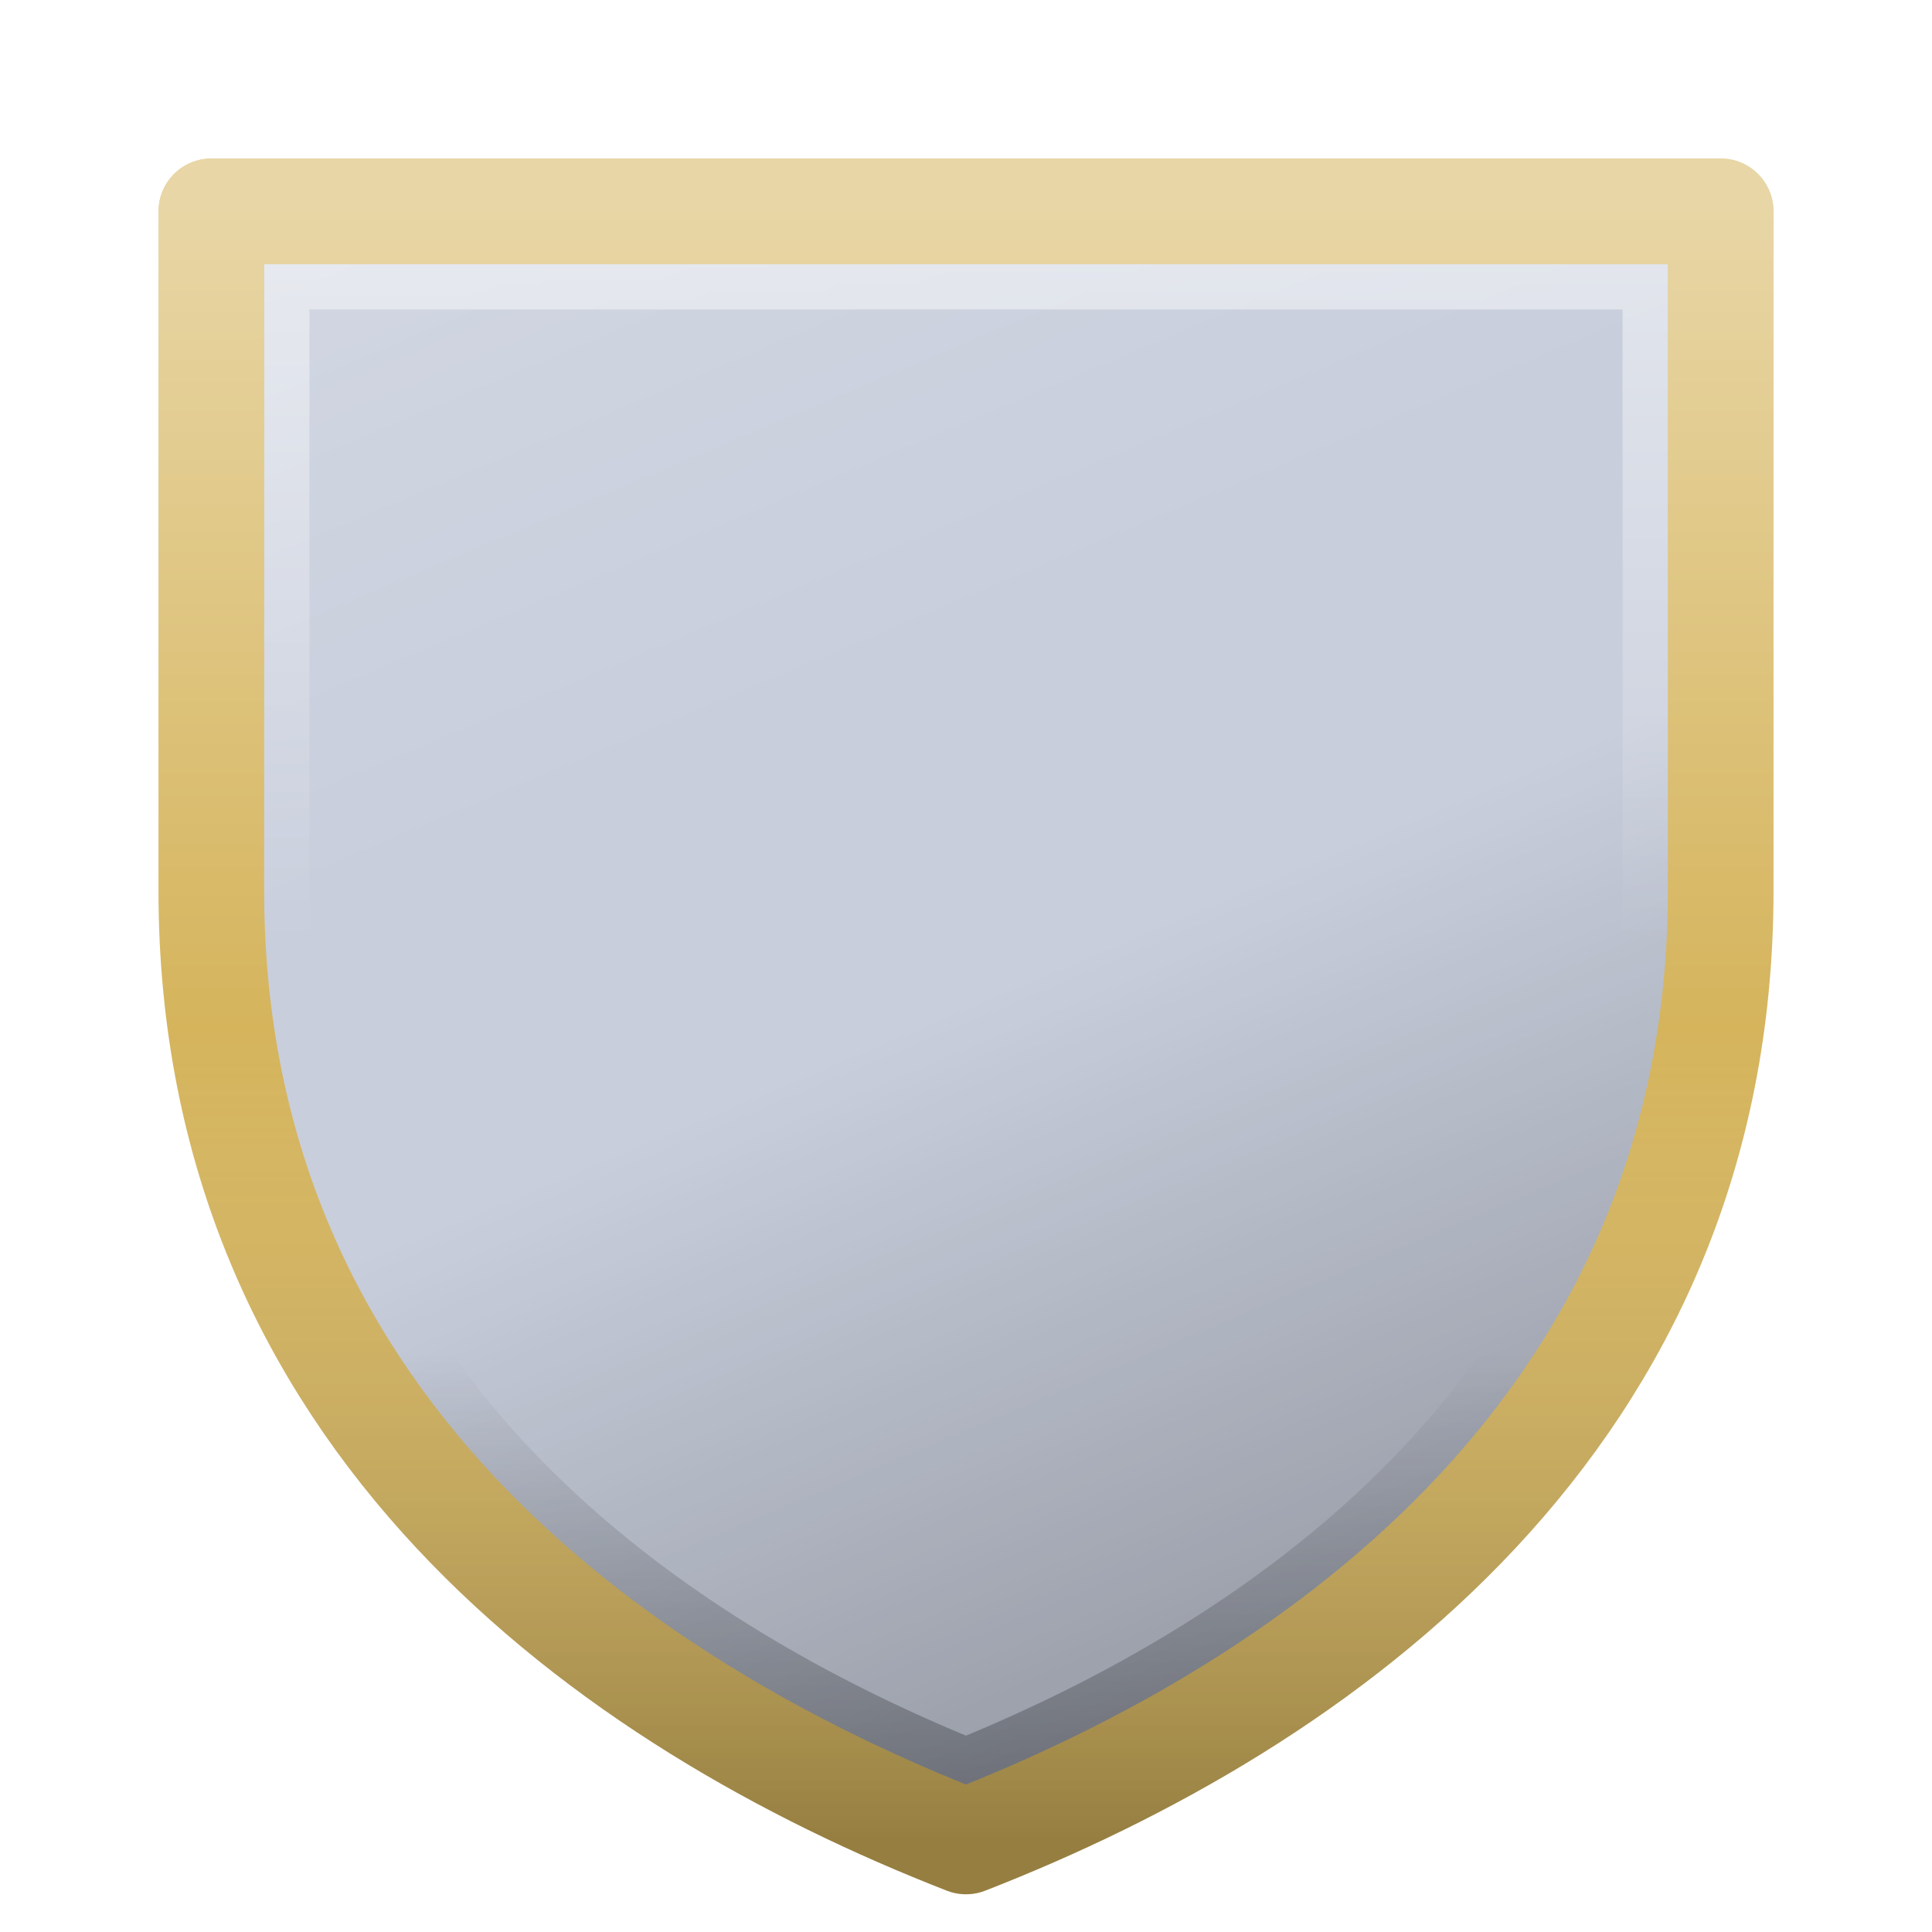
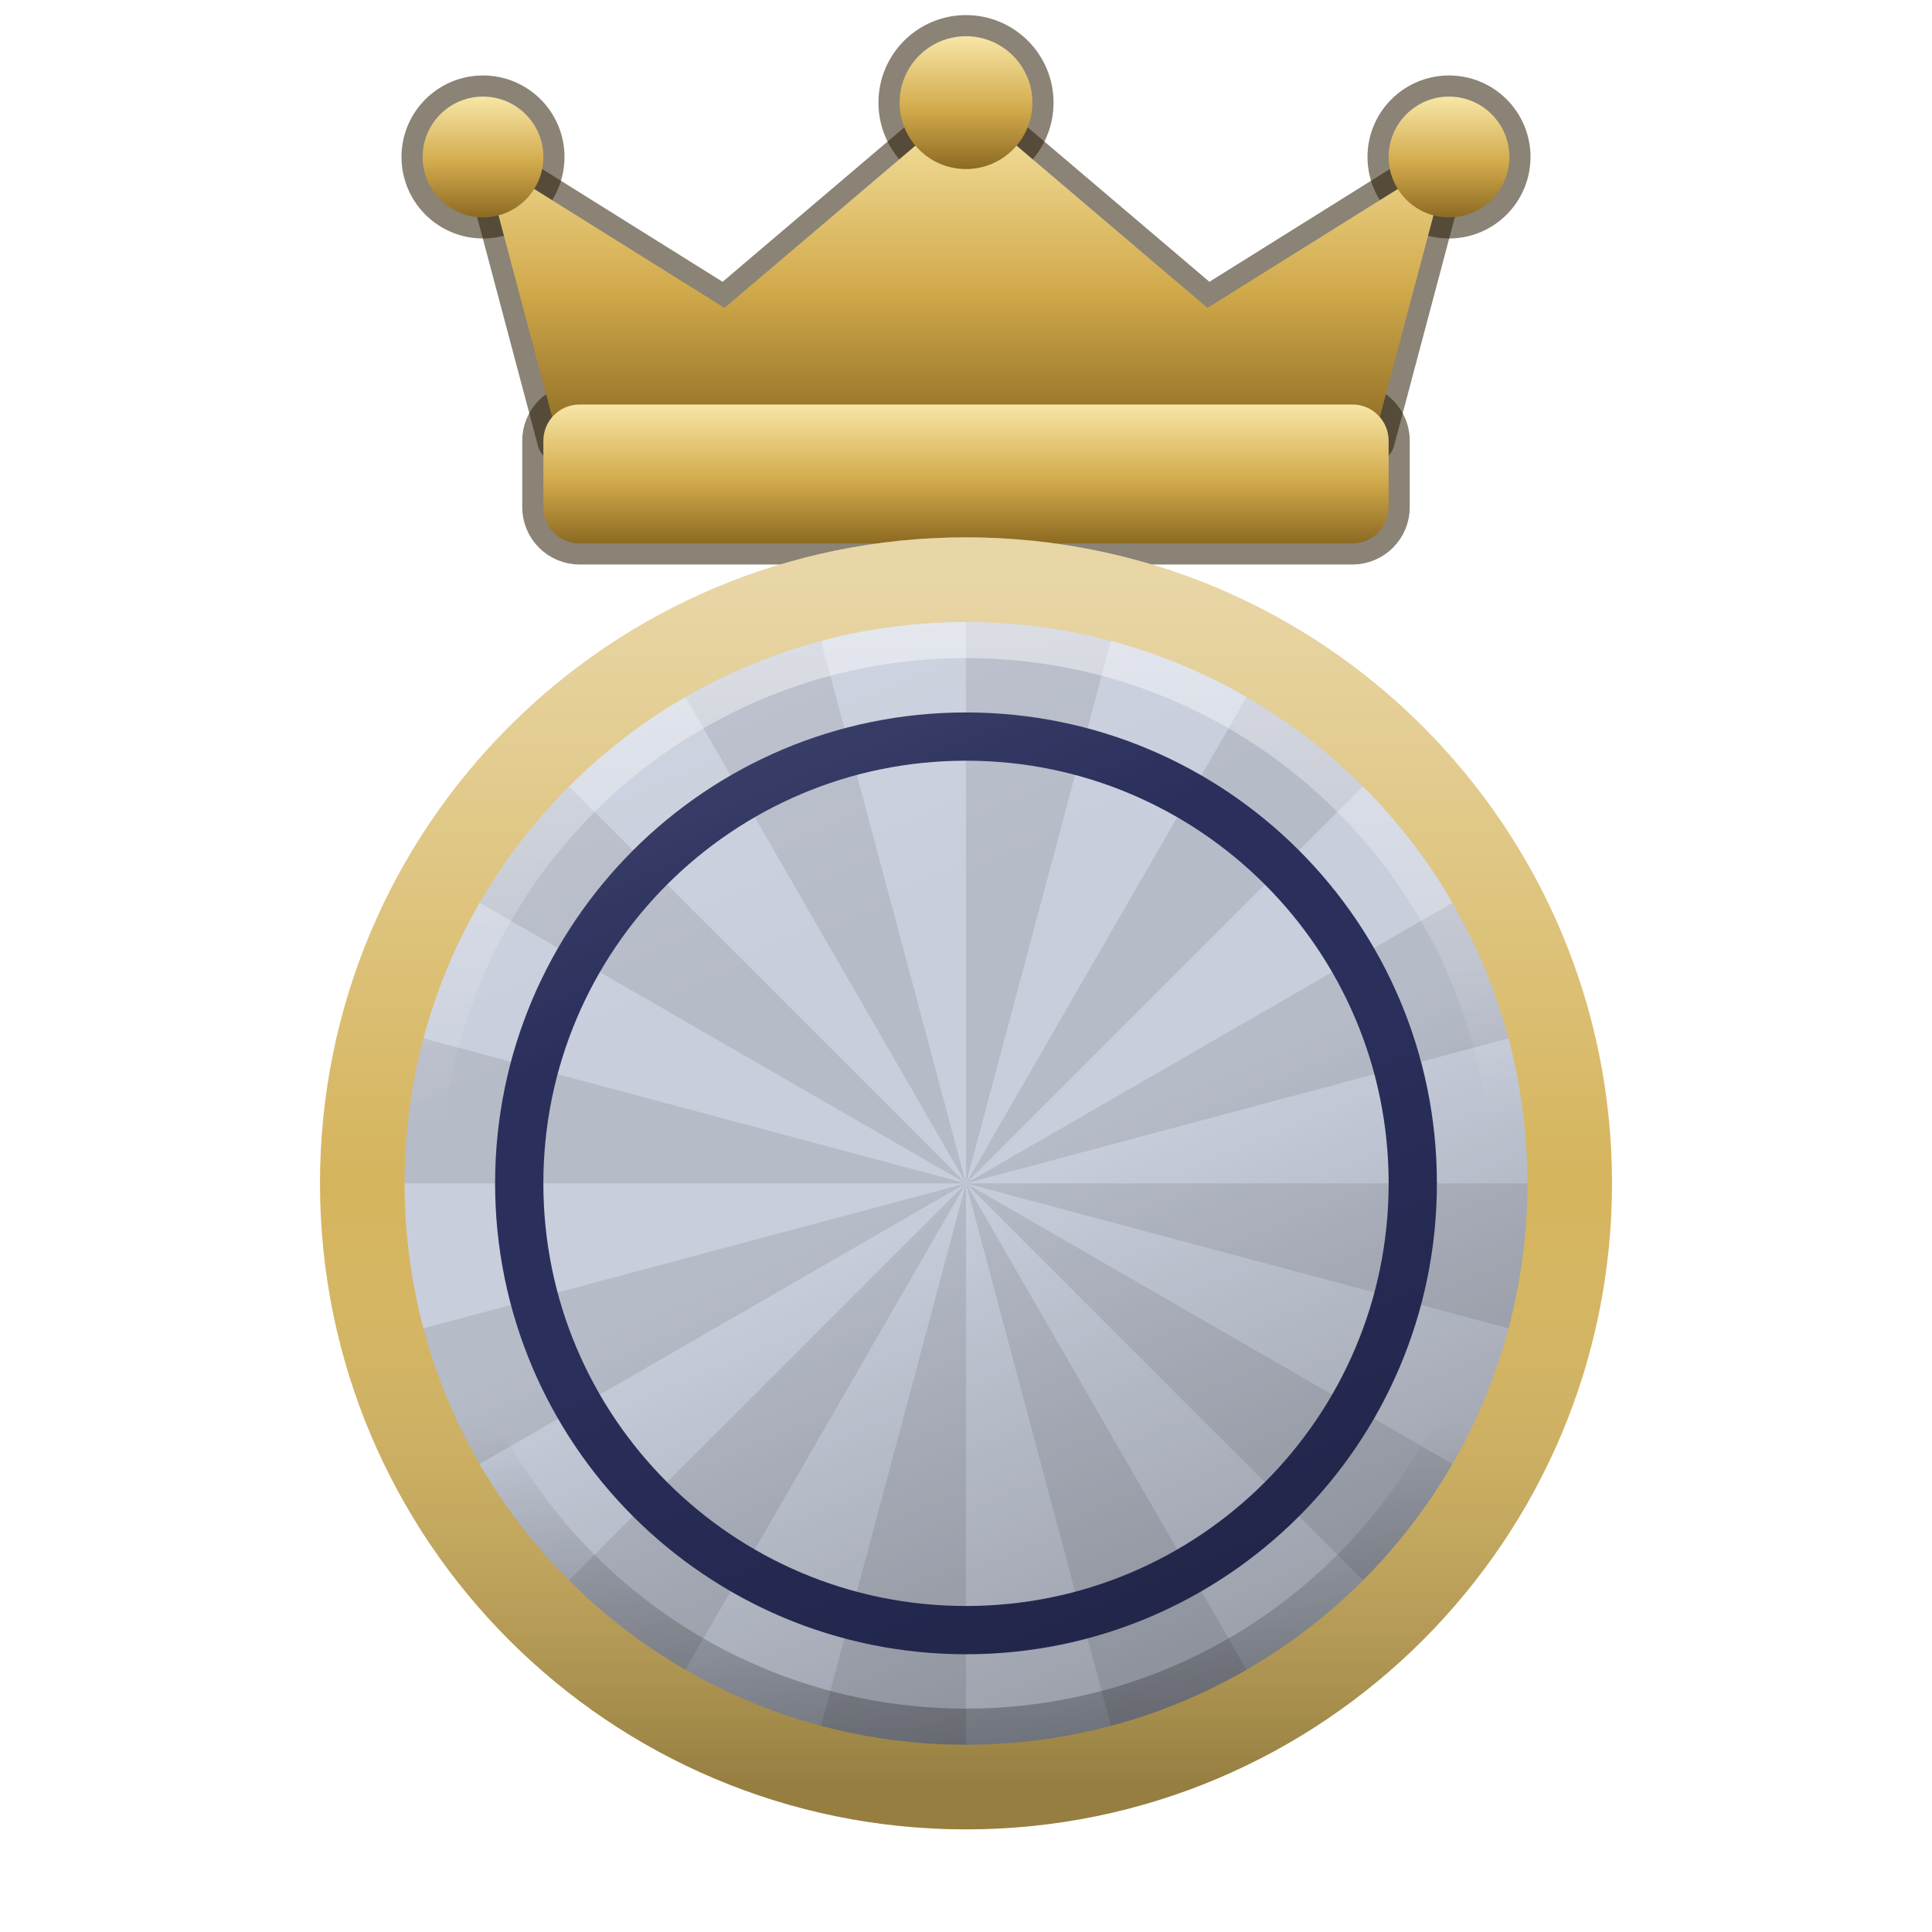
<svg xmlns="http://www.w3.org/2000/svg" viewBox="0 0 64 64" width="64" height="64">
  <defs>
    <clipPath id="c">
-       <path d="M7 7h50v22.5c0 17.5-13.2 26.9-25 31.5C20.2 56.4 7 47 7 29.5Z" />
+       <path d="M32 8.5a25 25 0 1 1 0 50a25 25 0 1 1 0-50Z" />
    </clipPath>
    <linearGradient id="s" x1="0" y1="0" x2="0.42" y2="1">
      <stop offset="0" stop-color="#fff" stop-opacity="0.26" />
      <stop offset="0.46" stop-color="#fff" stop-opacity="0" />
      <stop offset="0.62" stop-color="#000" stop-opacity="0" />
      <stop offset="1" stop-color="#000" stop-opacity="0.26" />
    </linearGradient>
    <linearGradient id="b" x1="0" y1="0" x2="0" y2="1">
      <stop offset="0" stop-color="#fff" stop-opacity="0.5" />
      <stop offset="0.45" stop-color="#fff" stop-opacity="0" />
      <stop offset="0.7" stop-color="#000" stop-opacity="0" />
      <stop offset="1" stop-color="#000" stop-opacity="0.32" />
    </linearGradient>
    <linearGradient id="r" x1="0" y1="0" x2="0" y2="1">
      <stop offset="0" stop-color="#fff" stop-opacity="0.45" />
      <stop offset="0.5" stop-color="#fff" stop-opacity="0" />
      <stop offset="1" stop-color="#000" stop-opacity="0.3" />
    </linearGradient>
+     <linearGradient id="g" x1="0" y1="0" x2="0" y2="1">
+       <stop offset="0" stop-color="#f7e6a6" />
+       <stop offset="0.55" stop-color="#d2aa4c" />
+       <stop offset="1" stop-color="#8c6a22" />
+     </linearGradient>
  </defs>
-   <g clip-path="url(#c)">
-     <rect width="64" height="64" fill="#c8cedc" />
-     <rect width="64" height="64" fill="url(#s)" />
-     <path d="M7 7h50v22.5c0 17.5-13.2 26.9-25 31.5C20.2 56.4 7 47 7 29.5Z" fill="none" stroke="url(#b)" stroke-width="6.5" />
+   <g fill="none" stroke="#2a1d06" stroke-opacity="0.55" stroke-width="1.4" stroke-linejoin="round">
+     <path d="M18.5 14.6 16 5.2l8 5L32 3.4l8 6.8 8-5-2.5 9.4Z" />
+     <rect x="18" y="13.4" width="28" height="4.6" rx="1.2" />
+     <circle cx="16" cy="5.2" r="2" />
+     <circle cx="32" cy="3.4" r="2.2" />
+     <circle cx="48" cy="5.2" r="2" />
  </g>
-   <path d="M7 7h50v22.5c0 17.5-13.2 26.9-25 31.5C20.2 56.4 7 47 7 29.5Z" fill="none" stroke="#d5b45c" stroke-width="3.5" stroke-linejoin="round" />
-   <path d="M7 7h50v22.5c0 17.5-13.2 26.9-25 31.5C20.2 56.4 7 47 7 29.5Z" fill="none" stroke="url(#r)" stroke-width="3.5" stroke-linejoin="round" />
+   <path d="M18.5 14.6 16 5.2l8 5L32 3.4l8 6.8 8-5-2.5 9.4Z" fill="url(#g)" />
+   <rect x="18" y="13.4" width="28" height="4.6" rx="1.2" fill="url(#g)" />
+   <circle cx="16" cy="5.2" r="2" fill="url(#g)" />
+   <circle cx="32" cy="3.4" r="2.2" fill="url(#g)" />
+   <circle cx="48" cy="5.2" r="2" fill="url(#g)" />
+   <g transform="translate(32 62) scale(.8) translate(-32 -62)">
+     <g clip-path="url(#c)">
+       <rect width="64" height="64" fill="#c8cedc" />
+       <path d="M32 33.5L80.0 33.5L78.4 45.9ZM32 33.5L73.6 57.5L65.9 67.4ZM32 33.5L56.0 75.1L44.4 79.9ZM32 33.5L32.0 81.5L19.6 79.9ZM32 33.5L8.0 75.1L-1.9 67.4ZM32 33.5L-9.6 57.5L-14.4 45.9ZM32 33.5L-16.0 33.5L-14.4 21.1ZM32 33.5L-9.6 9.5L-1.9 -0.4ZM32 33.5L8.0 -8.1L19.6 -12.9ZM32 33.5L32.0 -14.5L44.4 -12.9ZM32 33.5L56.0 -8.1L65.9 -0.4ZM32 33.5L73.6 9.5L78.4 21.1Z" fill="#000" fill-opacity="0.09" />
+       <path d="M32 8.5a25 25 0 1 1 0 50a25 25 0 1 1 0-50Z" transform="translate(32 33.5) scale(.74) translate(-32 -33.5)" fill="none" stroke="#2a2f5c" stroke-width="2.7" />
+       <rect width="64" height="64" fill="url(#s)" />
+       <path d="M32 8.5a25 25 0 1 1 0 50a25 25 0 1 1 0-50Z" fill="none" stroke="url(#b)" stroke-width="6.5" />
+     </g>
+     <path d="M32 8.5a25 25 0 1 1 0 50a25 25 0 1 1 0-50Z" fill="none" stroke="#d5b45c" stroke-width="3.5" stroke-linejoin="round" />
+     <path d="M32 8.5a25 25 0 1 1 0 50a25 25 0 1 1 0-50Z" fill="none" stroke="url(#r)" stroke-width="3.5" stroke-linejoin="round" />
+   </g>
</svg>
